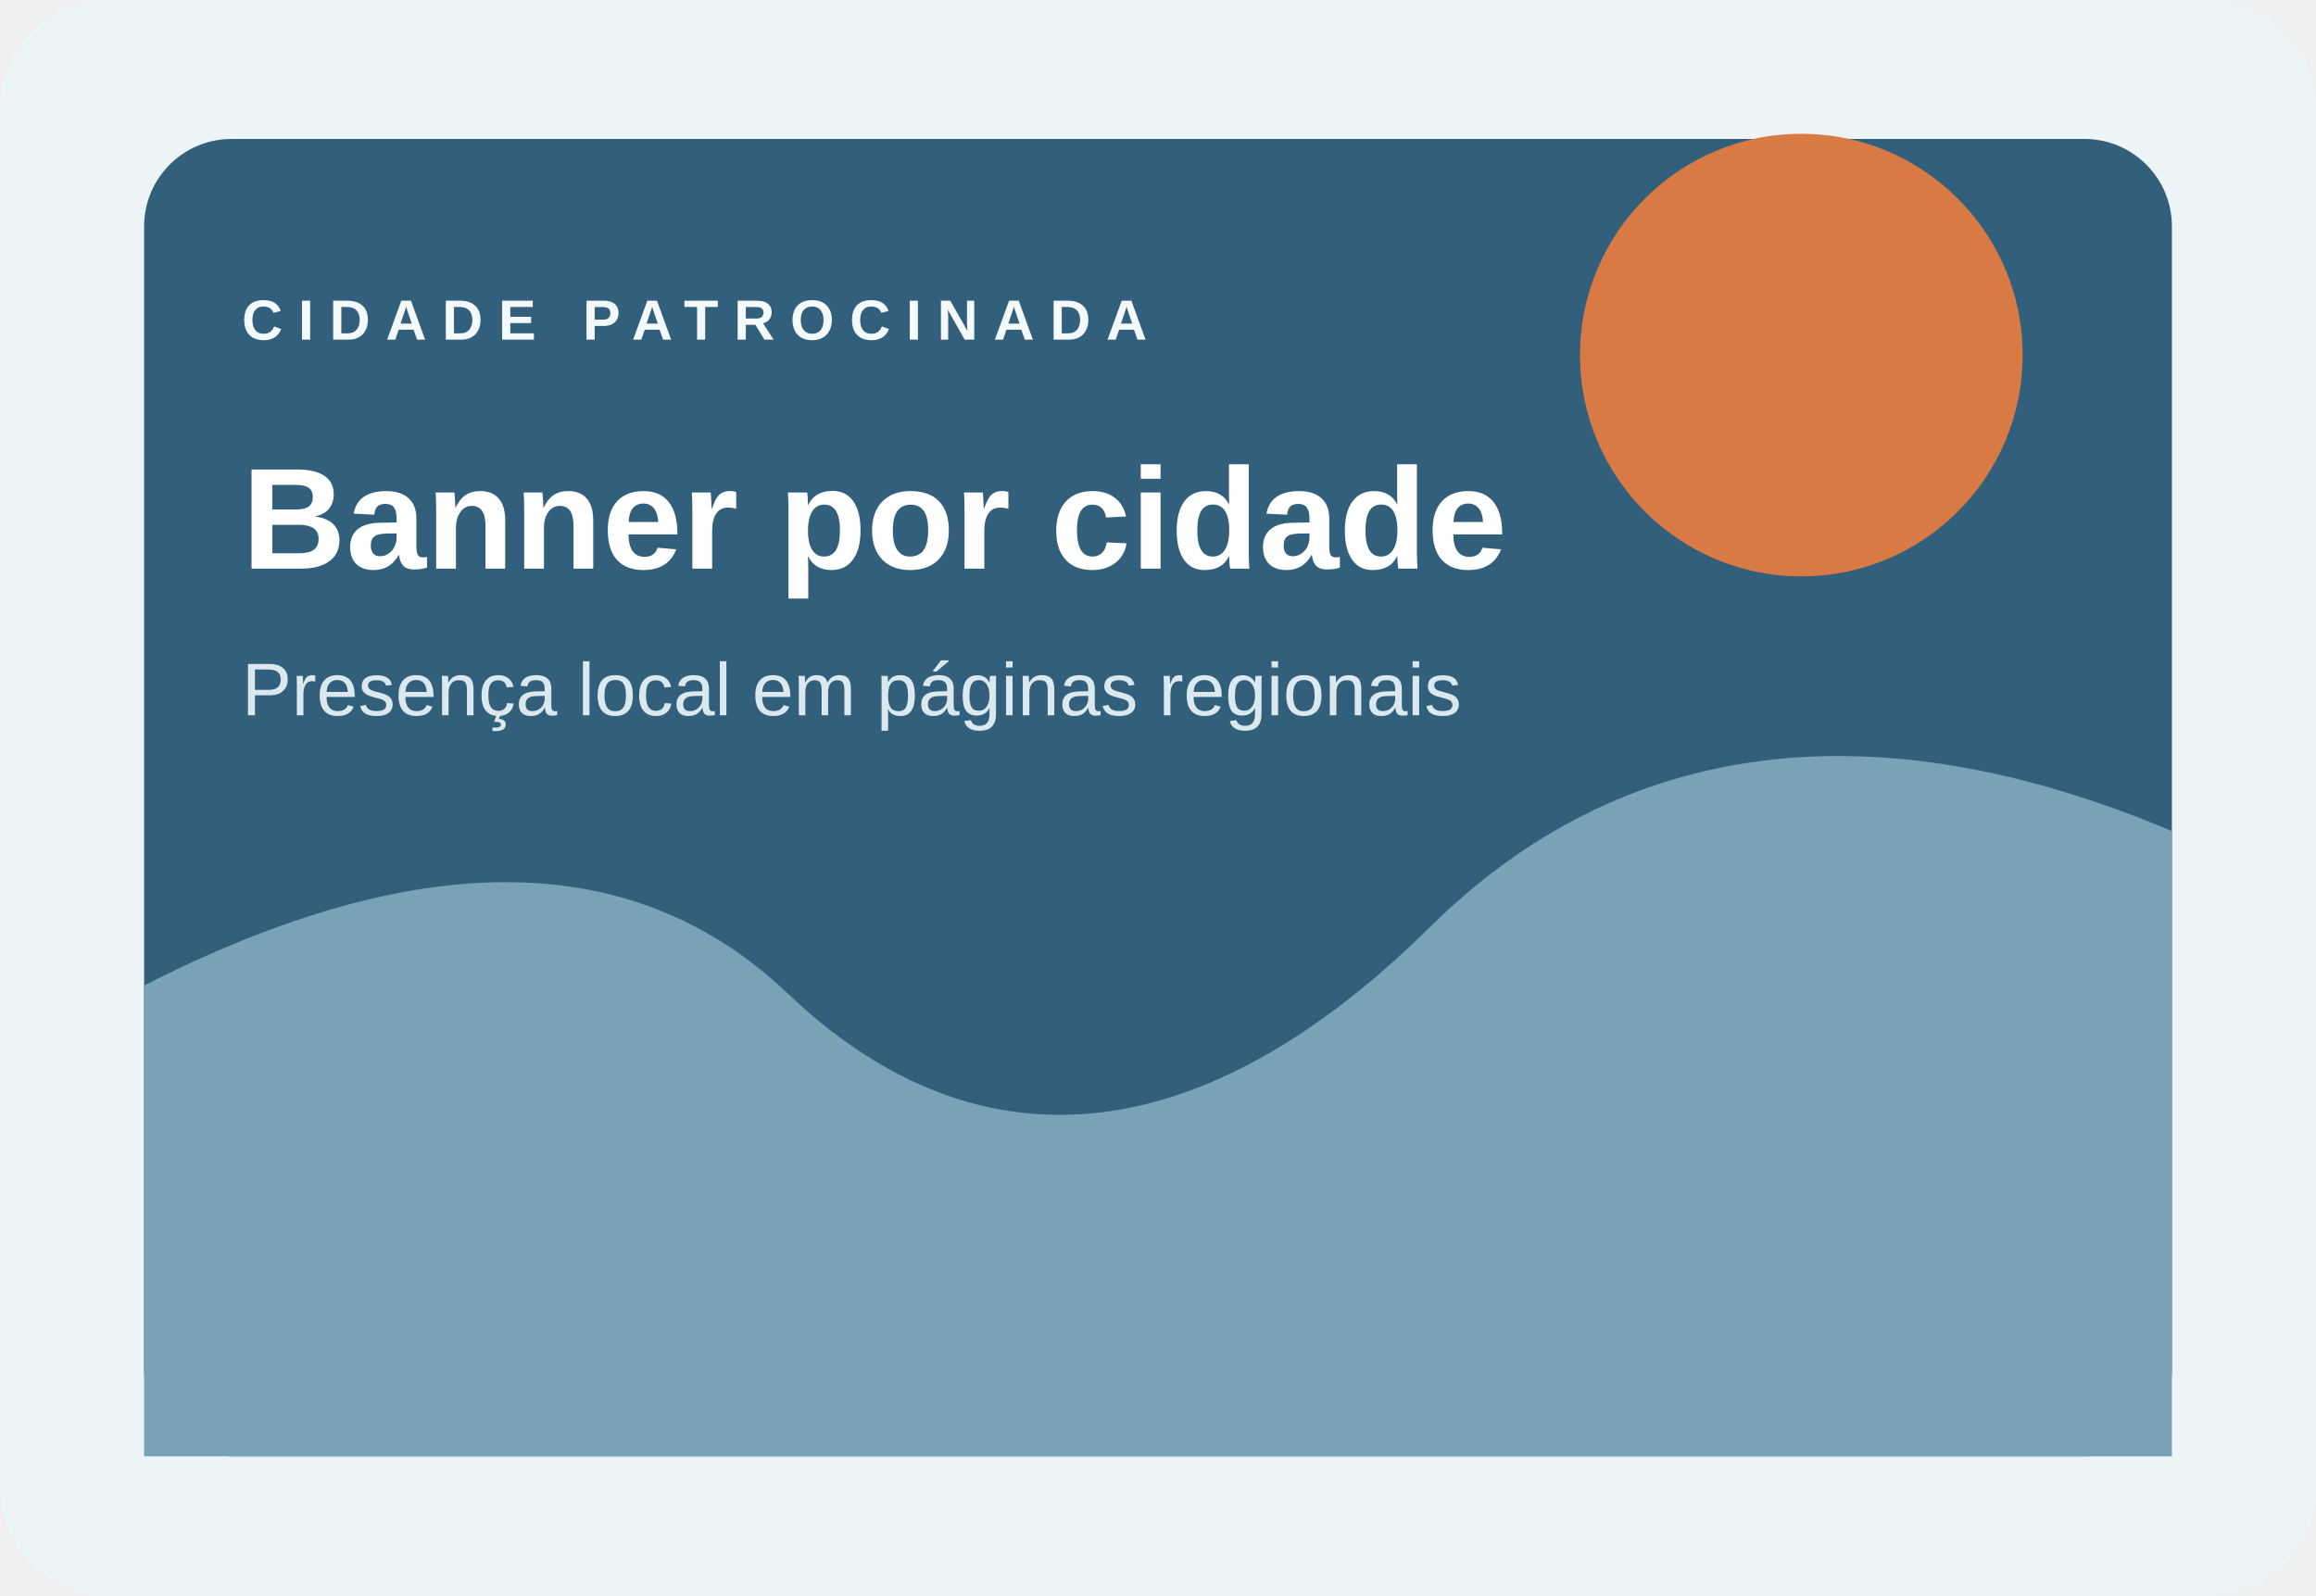
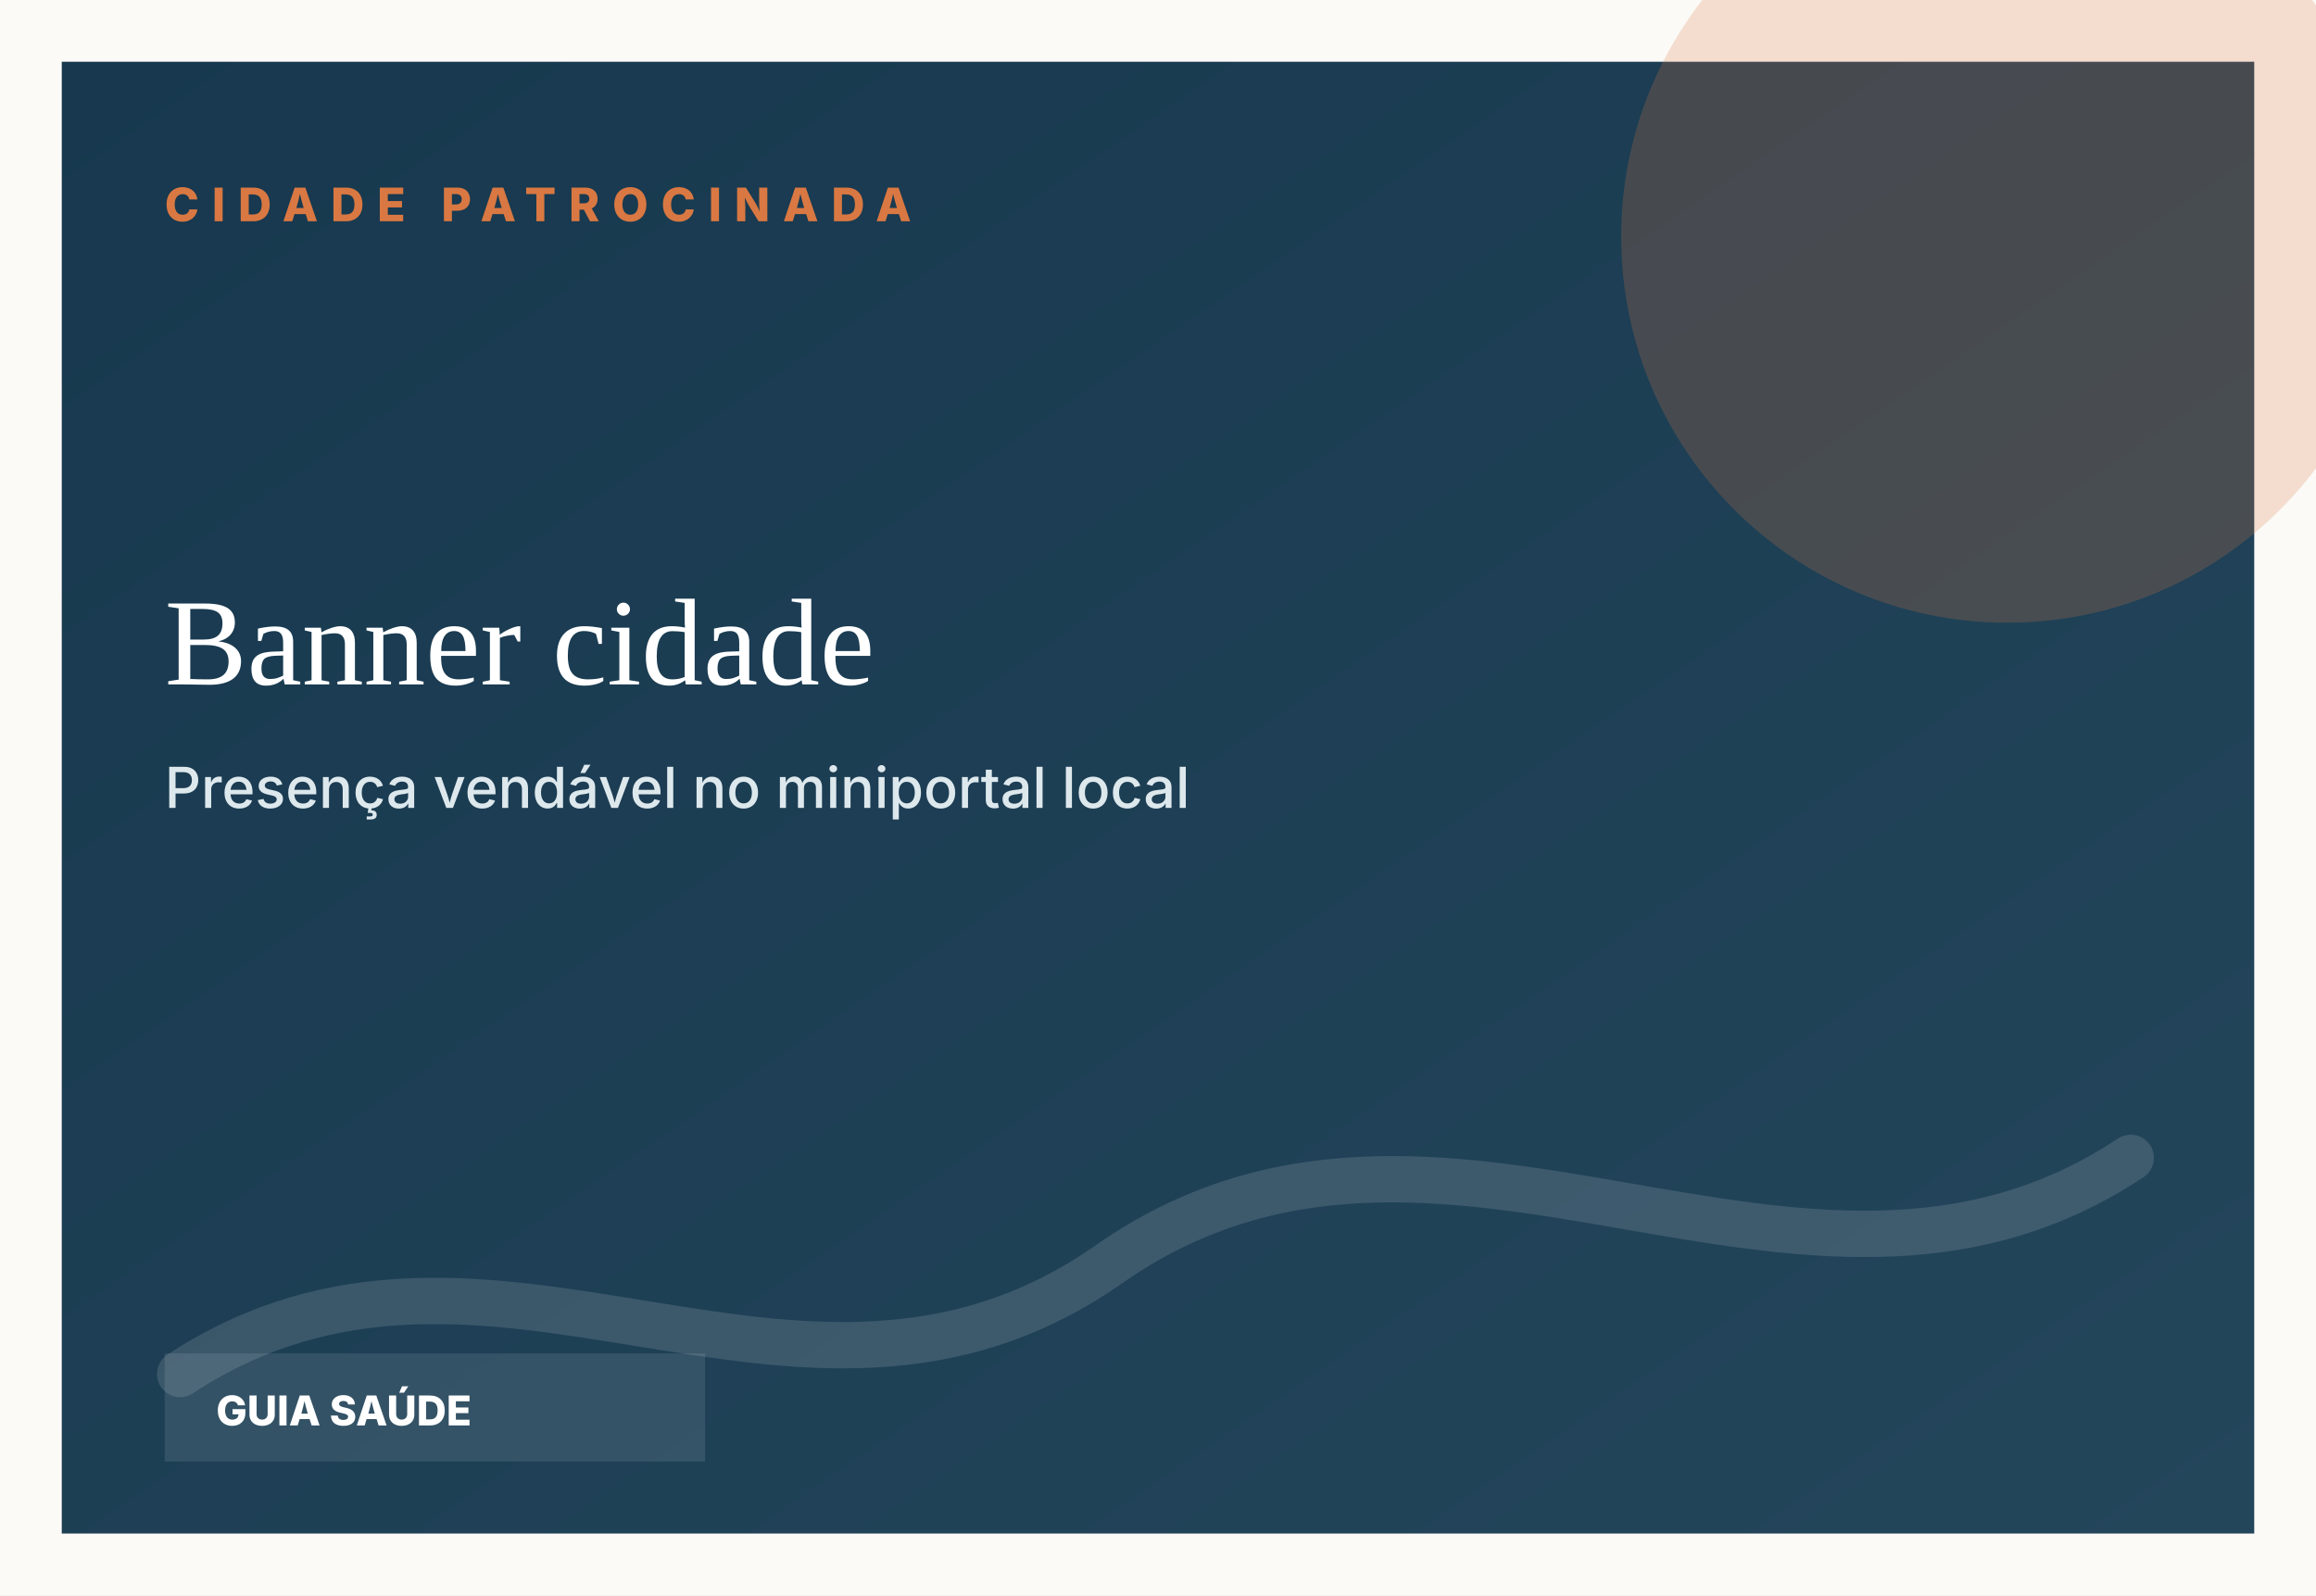
<svg xmlns="http://www.w3.org/2000/svg" width="900" height="620" viewBox="0 0 900 620" fill="none">
-   <rect width="900" height="620" rx="42" fill="#EDF4F6" />
-   <rect x="56" y="54" width="788" height="512" rx="34" fill="#315F7C" />
-   <path d="M56 383C164 328 247 330 306 386C374 451 460 455 556 360C630 287 728 274 844 323V566H56V383Z" fill="#7AA2B7" />
-   <circle cx="700" cy="138" r="86" fill="#D97A45" />
-   <text x="94" y="132" fill="#F4FAFC" font-family="Arial, Helvetica, sans-serif" font-size="22" font-weight="700" letter-spacing="6">CIDADE PATROCINADA</text>
-   <text x="94" y="221" fill="white" font-family="Arial, Helvetica, sans-serif" font-size="56" font-weight="700">Banner por cidade</text>
-   <text x="94" y="278" fill="#DBE9EE" font-family="Arial, Helvetica, sans-serif" font-size="29">Presença local em páginas regionais</text>
+   <defs>
+     <linearGradient id="g" x1="0" y1="0" x2="1" y2="1">
+       <stop stop-color="#17384E" />
+       <stop offset="1" stop-color="#24465B" />
+     </linearGradient>
+     <linearGradient id="a" x1="0" y1="0" x2="1" y2="1">
+       <stop stop-color="#D97842" />
+       <stop offset="1" stop-color="#A85831" />
+     </linearGradient>
+   </defs>
+   <rect width="900" height="620" fill="#FBFAF7" />
+   <rect x="24" y="24" width="852" height="572" fill="url(#g)" />
+   <circle cx="780" cy="92" r="150" fill="#D97842" opacity=".22" />
+   <path d="M70 534C190 455 310 575 430 492C560 400 700 535 828 450" stroke="#FFFFFF" stroke-opacity=".13" stroke-width="18" stroke-linecap="round" />
+   <text x="64" y="86" fill="#D97842" font-family="Inter, Arial, sans-serif" font-size="18" font-weight="800" letter-spacing="5">CIDADE PATROCINADA</text>
+   <text x="64" y="266" fill="#FFFFFF" font-family="Georgia, 'Times New Roman', serif" font-size="48" font-weight="400">Banner cidade</text>
+   <text x="64" y="314" fill="#DDE8ED" font-family="Inter, Arial, sans-serif" font-size="22" font-weight="500">Presença vendável no miniportal local</text>
+   <rect x="64" y="526" width="210" height="42" fill="rgba(255,255,255,.10)" />
+   <text x="84" y="554" fill="#FFFFFF" font-family="Inter, Arial, sans-serif" font-size="16" font-weight="800">GUIA SAÚDE</text>
</svg>
